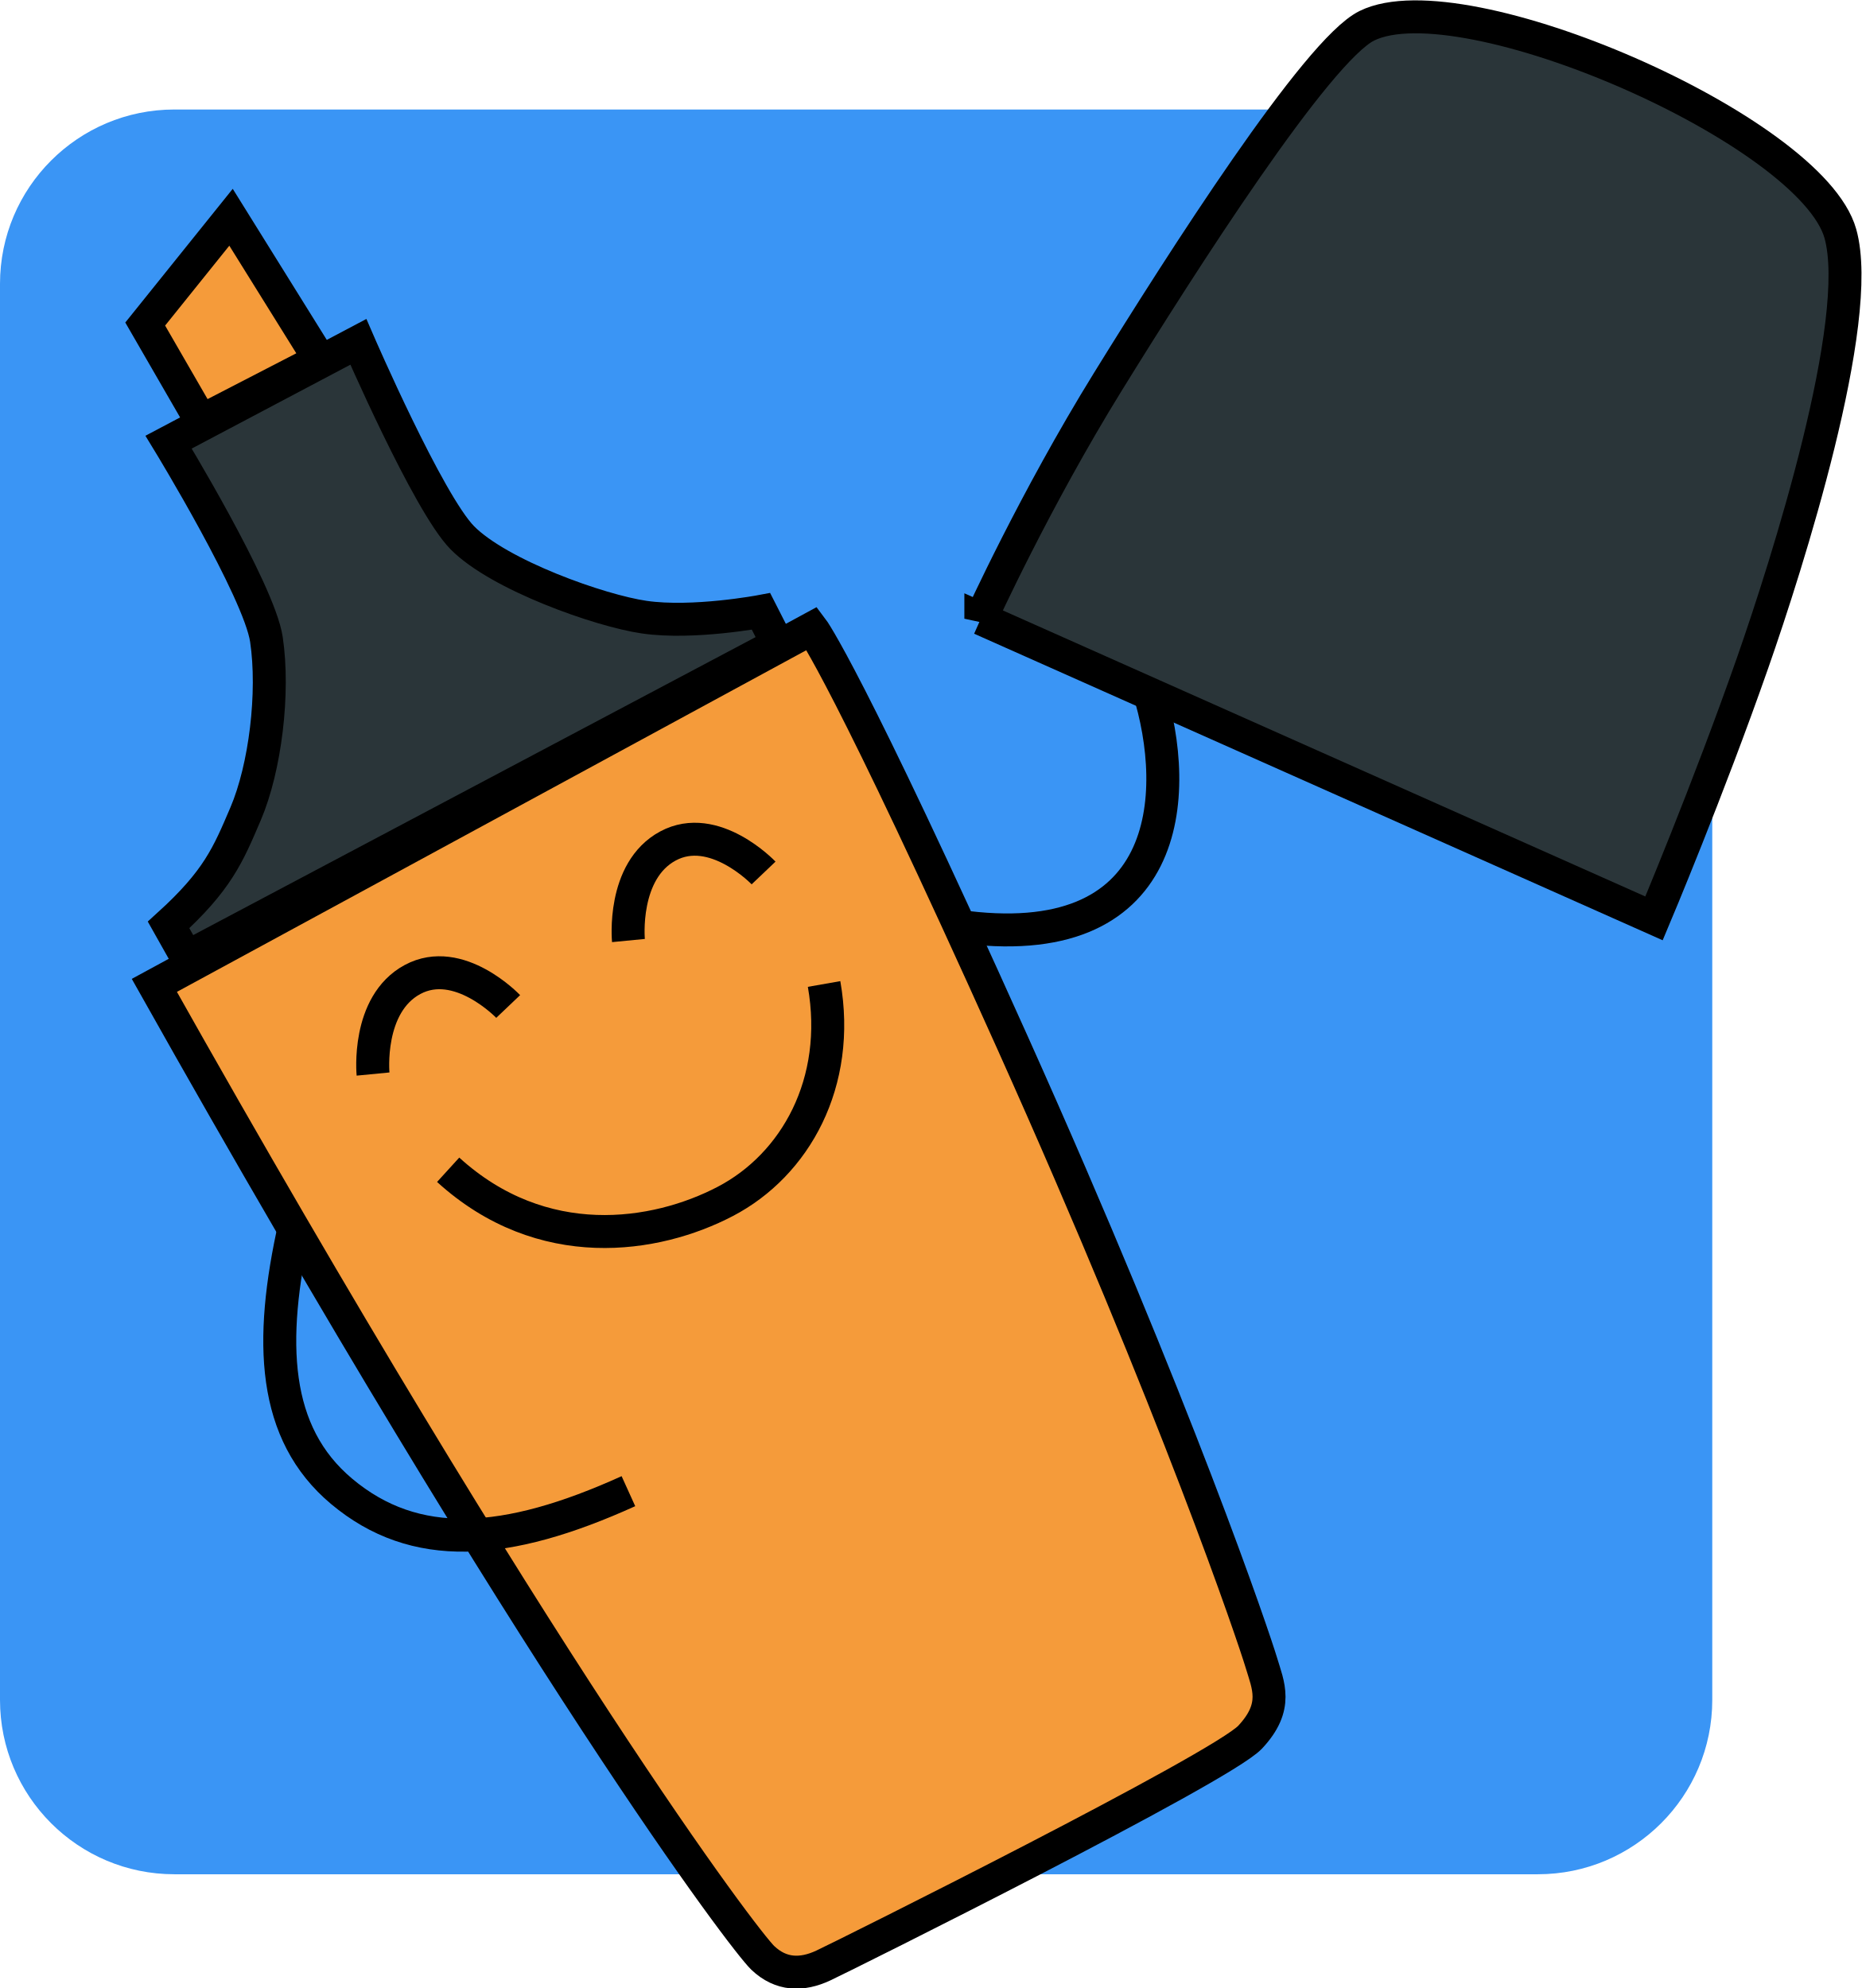
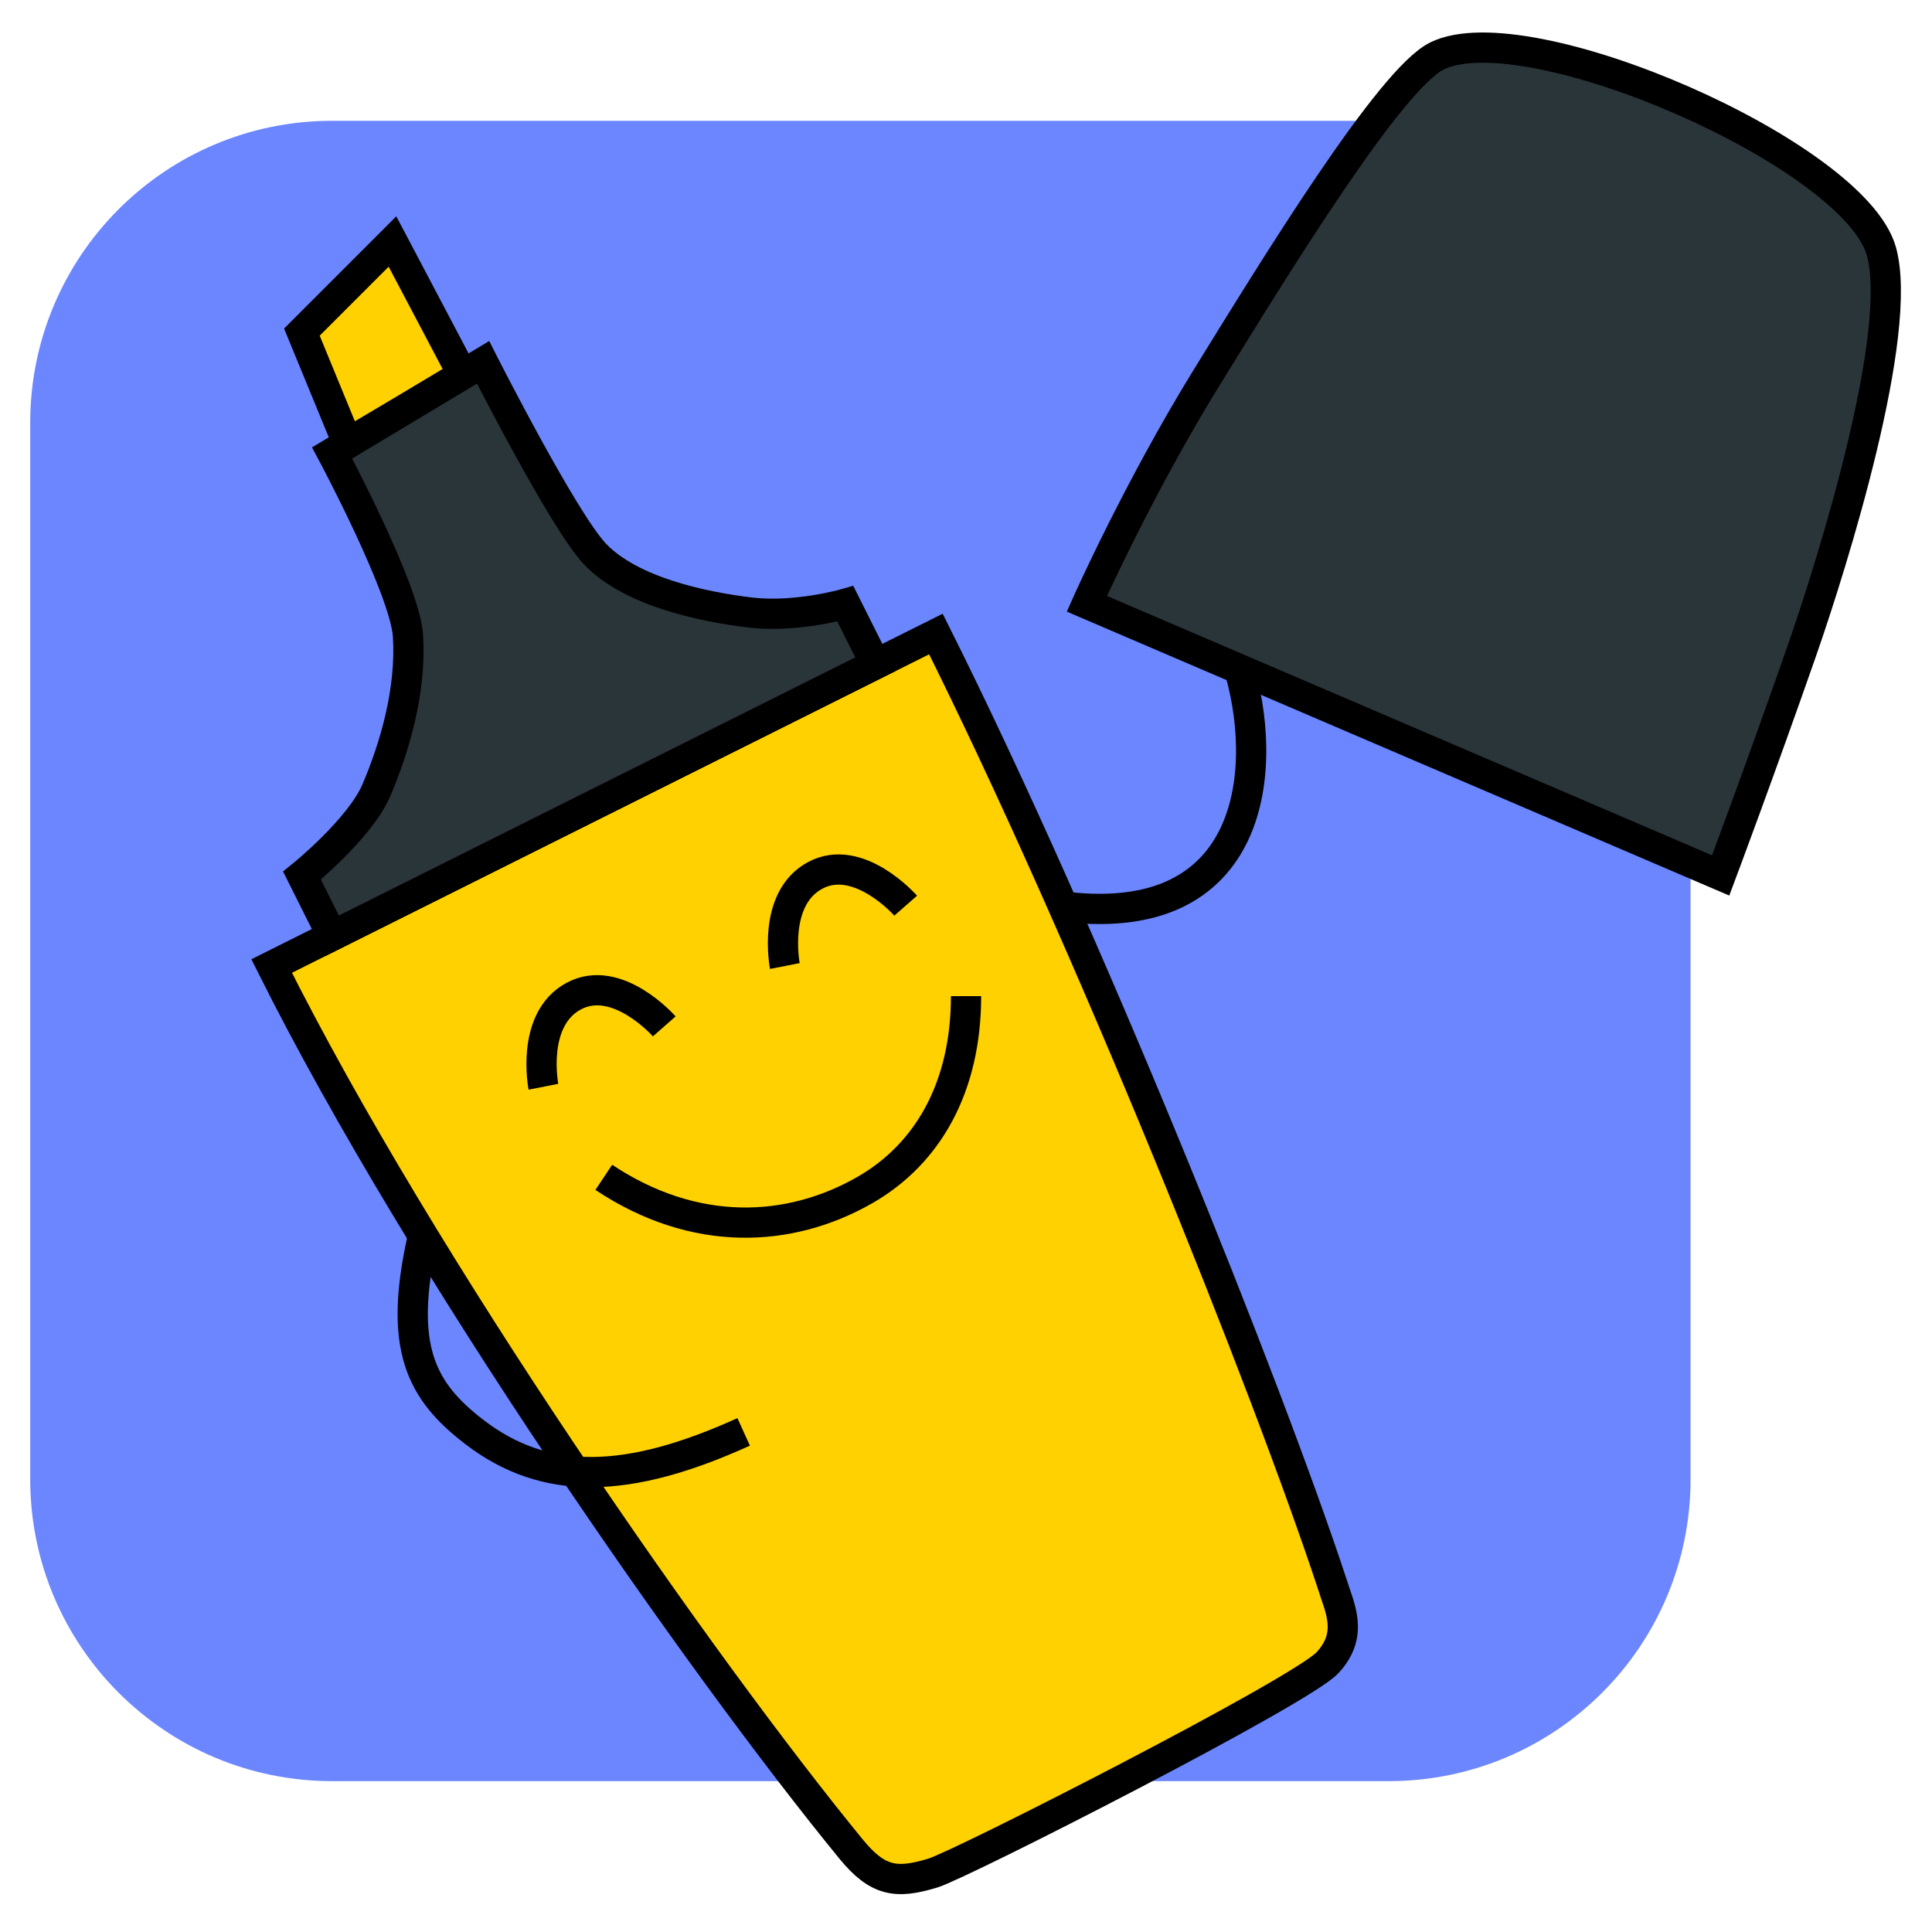
- <svg xmlns="http://www.w3.org/2000/svg" width="56.494mm" height="60.332mm" viewBox="0 0 56.494 60.332" version="1.1" id="svg854">
-   <defs id="defs851" />
-   <g id="layer1" transform="translate(-77.84914,-343.7947)">
+ <svg xmlns="http://www.w3.org/2000/svg" width="64" height="64" viewBox="0 0 16.933 16.933" version="1.1" id="svg10636">
+   <defs id="defs10633" />
+   <g id="layer1" transform="translate(-42.68412,-64.97226)">
    <g id="icon">
-       <path style="fill:#3a95f5;fill-opacity:1;stroke:#000000;stroke-width:0;stroke-linecap:round;stroke-linejoin:round;stroke-miterlimit:4;stroke-dasharray:none" id="rect27709-2" width="51.952" height="53.556" x="77.849" y="347.118" d="m 83.141,347.118 h 41.368 a 5.292,5.292 45 0 1 5.292,5.292 v 42.973 a 5.292,5.292 135 0 1 -5.292,5.292 H 83.141 a 5.292,5.292 45 0 1 -5.292,-5.292 v -42.973 a 5.292,5.292 135 0 1 5.292,-5.292 z" />
-       <g id="g3688" transform="translate(275.5278,-6.611115)">
-         <path style="fill:#2a3539;fill-opacity:1;stroke:#000000;stroke-width:1;stroke-linecap:butt;stroke-linejoin:miter;stroke-miterlimit:4;stroke-dasharray:none;stroke-opacity:1" d="m -167.919,369.181 20.425,9.096 c 0,0 1.641,-3.891 2.998,-7.774 1.026,-2.936 3.399,-10.375 2.655,-13.01 -0.885,-3.135 -11.441,-7.744 -14.366,-6.305 -1.511,0.743 -5.622,7.184 -7.854,10.797 -2.233,3.613 -3.858,7.197 -3.858,7.197 z" id="path21091-7-0-4" />
-         <path style="fill:#f59b3a;fill-opacity:1;stroke:#000000;stroke-width:1;stroke-linecap:butt;stroke-linejoin:miter;stroke-miterlimit:4;stroke-dasharray:none;stroke-opacity:1" d="m -192.996,380.31 c 11.68,20.784 17.907,28.987 18.461,29.514 0.554,0.527 1.187,0.534 1.833,0.233 0.646,-0.301 12.081,-6 12.954,-6.932 0.872,-0.931 0.545,-1.571 0.335,-2.275 -0.211,-0.705 -2.534,-7.638 -7.547,-18.807 -5.014,-11.169 -6.082,-12.567 -6.082,-12.567 z" id="path1959-5-6-02" />
-         <path style="fill:#f59b3a;fill-opacity:1;stroke:#000000;stroke-width:1;stroke-linecap:butt;stroke-linejoin:miter;stroke-miterlimit:4;stroke-dasharray:none;stroke-opacity:1" d="m -193.273,360.24 1.698,2.941 3.597,-1.858 -2.691,-4.324 z" id="path3922-2-0-1" />
-         <path style="fill:none;stroke:#000000;stroke-width:1;stroke-linecap:butt;stroke-linejoin:miter;stroke-miterlimit:4;stroke-dasharray:none;stroke-opacity:1" d="m -178.611,378.949 c 0,0 -0.205,-2.113 1.198,-2.869 1.403,-0.756 2.902,0.819 2.902,0.819" id="path19489-8-3-3-6" />
-         <path style="fill:#2a3539;fill-opacity:1;stroke:#000000;stroke-width:1;stroke-linecap:butt;stroke-linejoin:miter;stroke-miterlimit:4;stroke-dasharray:none;stroke-opacity:1" d="m -192.564,378.475 0.551,0.979 17.929,-9.502 -0.505,-0.992 c 0,0 -2.059,0.389 -3.537,0.176 -1.355,-0.195 -4.41,-1.28 -5.525,-2.41 -1.037,-1.051 -3.155,-5.946 -3.155,-5.946 l -5.757,3.044 c 0,0 2.747,4.505 2.968,5.988 0.241,1.617 -0.034,3.89 -0.632,5.292 -0.534,1.25 -0.848,2.019 -2.337,3.371 z" id="path2074-9-5-0" />
-         <path style="fill:none;stroke:#000000;stroke-width:1;stroke-linecap:butt;stroke-linejoin:miter;stroke-miterlimit:4;stroke-dasharray:none;stroke-opacity:1" d="m -184.081,385.906 c 2.853,2.598 6.291,2.068 8.411,0.959 2.12,-1.109 3.521,-3.6 2.995,-6.597" id="path18994-7-6-2" />
-         <path style="fill:none;stroke:#000000;stroke-width:1;stroke-linecap:butt;stroke-linejoin:miter;stroke-miterlimit:4;stroke-dasharray:none;stroke-opacity:1" d="m -186.36,383.001 c 0,0 -0.205,-2.113 1.198,-2.869 1.403,-0.756 2.902,0.819 2.902,0.819" id="path19489-9-0-07" />
-         <path style="fill:none;stroke:#000000;stroke-width:1;stroke-linecap:butt;stroke-linejoin:miter;stroke-miterlimit:4;stroke-dasharray:none;stroke-opacity:1" d="m -188.734,387.572 c -0.801,3.56 -0.677,6.334 1.421,8.094 2.222,1.864 4.977,1.682 8.701,-0.006" id="path25711-2-3" />
-         <path style="fill:none;stroke:#000000;stroke-width:1;stroke-linecap:butt;stroke-linejoin:miter;stroke-miterlimit:4;stroke-dasharray:none;stroke-opacity:1" d="m -168.644,378.511 c 6.539,0.937 6.82,-3.994 5.804,-7.208" id="path25713-5-1" />
+       <rect style="fill:#3a95f5;fill-opacity:0;stroke:#000000;stroke-width:0;stroke-linecap:round;stroke-linejoin:round;stroke-miterlimit:4;stroke-dasharray:none;stroke-opacity:0.208" id="rect14780-5" width="16.933" height="16.933" x="42.684" y="64.972" />
+       <g id="g21465">
+         <path style="fill:#6b86ff;fill-opacity:1;stroke:#000000;stroke-width:0;stroke-linecap:round;stroke-linejoin:round;stroke-miterlimit:4;stroke-dasharray:none" id="path14754-0" width="14.552" height="14.552" x="42.949" y="66.031" d="m 45.595,66.031 h 9.26 a 2.646,2.646 45 0 1 2.646,2.646 v 9.26 a 2.646,2.646 135 0 1 -2.646,2.646 l -9.26,0 A 2.646,2.646 45 0 1 42.949,77.937 v -9.26 a 2.646,2.646 135 0 1 2.646,-2.646 z" />
+         <g id="g21452">
+           <path style="fill:#2a3539;fill-opacity:1;stroke:#000000;stroke-width:0.265;stroke-linecap:butt;stroke-linejoin:miter;stroke-miterlimit:4;stroke-dasharray:none;stroke-opacity:1" d="m 57.765,72.645 c 0,0 0.339,-0.903 0.707,-1.956 0.278,-0.796 0.902,-2.801 0.701,-3.516 -0.24,-0.85 -3.102,-2.1 -3.895,-1.71 -0.41,0.202 -1.41,1.833 -2.015,2.813 -0.605,0.98 -1.053,1.988 -1.053,1.988 z" id="path14758-0" />
+           <path style="fill:#ffd101;fill-opacity:1;stroke:#000000;stroke-width:0.265;stroke-linecap:butt;stroke-linejoin:miter;stroke-miterlimit:4;stroke-dasharray:none;stroke-opacity:1" d="m 45.065,73.439 c 1.323,2.646 3.764,6.134 5.078,7.739 0.234,0.285 0.396,0.309 0.719,0.21 0.253,-0.078 3.219,-1.589 3.456,-1.842 0.237,-0.253 0.102,-0.492 0.045,-0.683 -0.566,-1.72 -2.153,-5.689 -3.476,-8.334 z" id="path14760-3" />
+           <path style="fill:none;stroke:#000000;stroke-width:0.265;stroke-linecap:butt;stroke-linejoin:miter;stroke-miterlimit:4;stroke-dasharray:none;stroke-opacity:1" d="m 49.563,73.439 c 0,0 -0.116,-0.589 0.265,-0.794 0.381,-0.205 0.794,0.265 0.794,0.265" id="path14770-2-7" />
+           <path style="fill:#ffd101;fill-opacity:1;stroke:#000000;stroke-width:0.265;stroke-linecap:butt;stroke-linejoin:miter;stroke-miterlimit:4;stroke-dasharray:none;stroke-opacity:1" d="m 45.33,67.883 0.4,0.973 1.012,-0.595 -0.618,-1.172 z" id="path14762-4" />
+           <path style="fill:#2a3539;fill-opacity:1;stroke:#000000;stroke-width:0.265;stroke-linecap:butt;stroke-linejoin:miter;stroke-miterlimit:4;stroke-dasharray:none;stroke-opacity:1" d="m 45.595,73.174 4.763,-2.381 -0.265,-0.529 c 0,0 -0.429,0.124 -0.831,0.077 -0.41,-0.049 -1.047,-0.18 -1.364,-0.514 -0.276,-0.29 -0.98,-1.679 -0.98,-1.679 l -1.323,0.794 c 0,0 0.64,1.197 0.665,1.603 0.03,0.477 -0.115,0.973 -0.277,1.353 -0.145,0.339 -0.652,0.748 -0.652,0.748 z" id="path14766-6" />
+           <path style="fill:none;stroke:#000000;stroke-width:0.265;stroke-linecap:butt;stroke-linejoin:miter;stroke-miterlimit:4;stroke-dasharray:none;stroke-opacity:1" d="m 47.976,75.291 c 0.794,0.529 1.626,0.491 2.289,0.111 0.554,-0.318 0.886,-0.905 0.886,-1.699" id="path14768-0" />
+           <path style="fill:none;stroke:#000000;stroke-width:0.265;stroke-linecap:butt;stroke-linejoin:miter;stroke-miterlimit:4;stroke-dasharray:none;stroke-opacity:1" d="m 47.447,74.497 c 0,0 -0.116,-0.589 0.265,-0.794 0.381,-0.205 0.794,0.265 0.794,0.265" id="path14770-2" />
+           <path style="fill:none;stroke:#000000;stroke-width:0.265;stroke-linecap:butt;stroke-linejoin:miter;stroke-miterlimit:4;stroke-dasharray:none;stroke-opacity:1" d="m 46.388,75.82 c -0.217,0.965 -0.012,1.346 0.455,1.704 0.624,0.479 1.35,0.456 2.359,-0.002" id="path14772-5" />
+           <path style="fill:none;stroke:#000000;stroke-width:0.265;stroke-linecap:butt;stroke-linejoin:miter;stroke-miterlimit:4;stroke-dasharray:none;stroke-opacity:1" d="m 51.945,72.91 c 1.773,0.254 1.863,-1.245 1.587,-2.117" id="path14774-8" />
+         </g>
      </g>
    </g>
  </g>
</svg>
